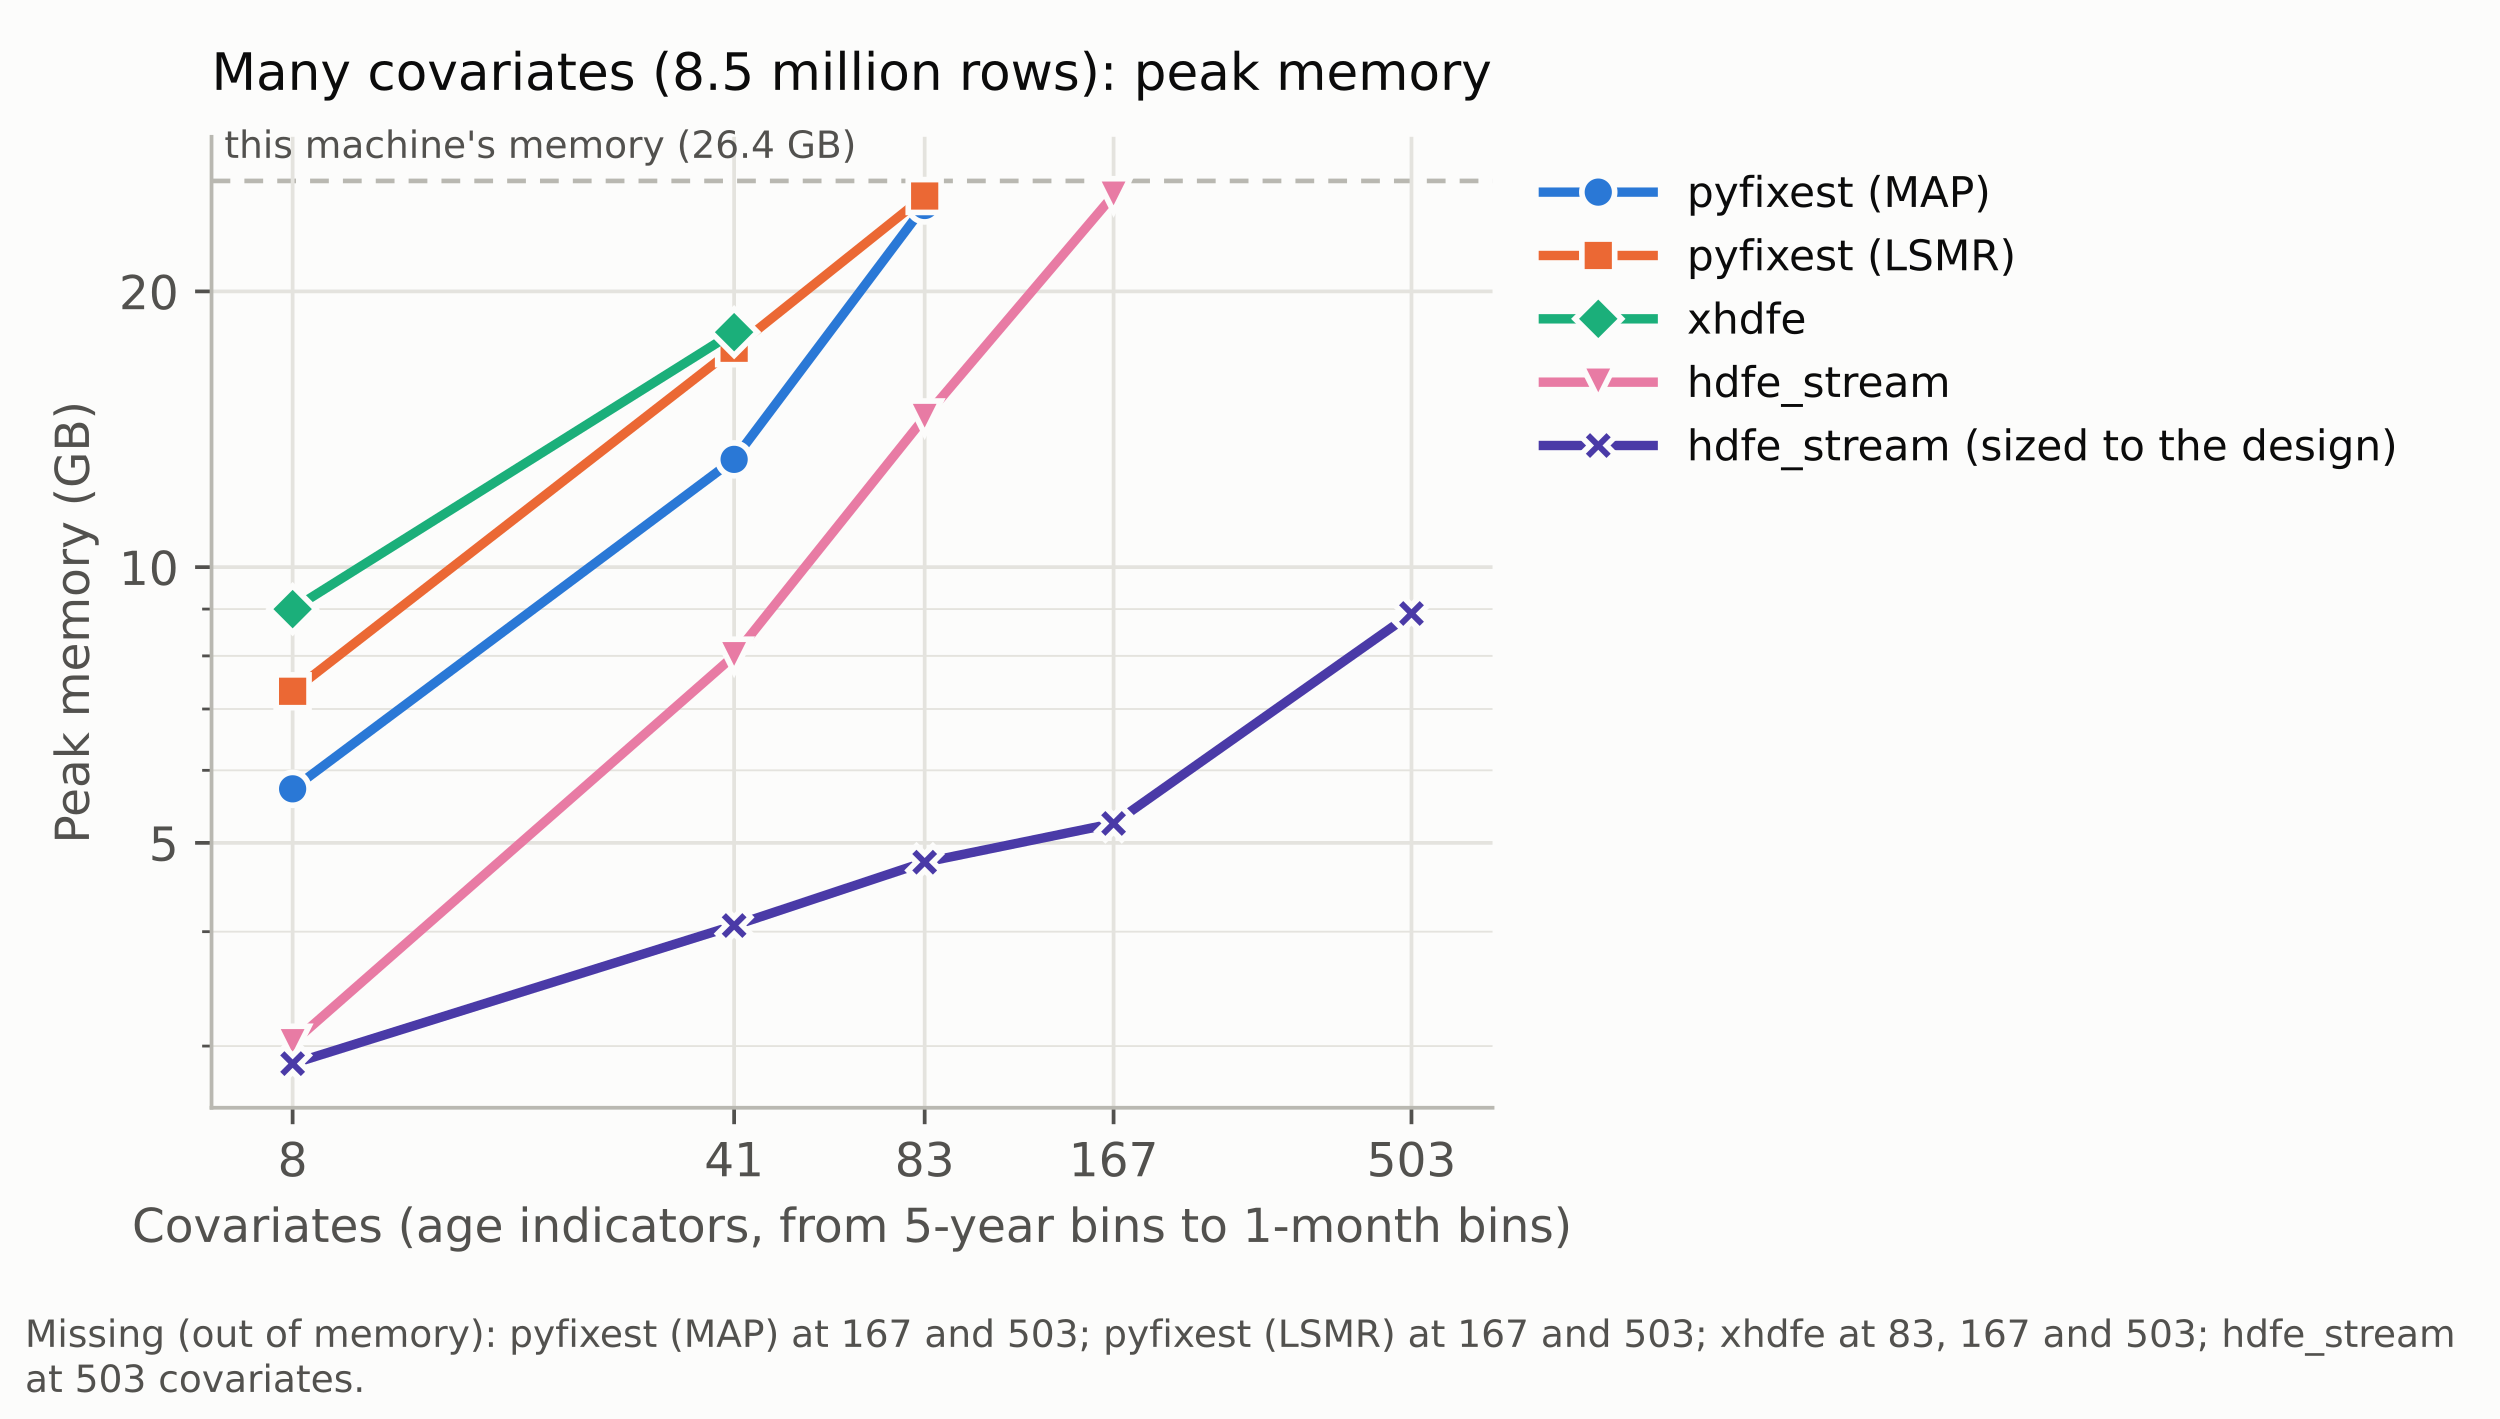
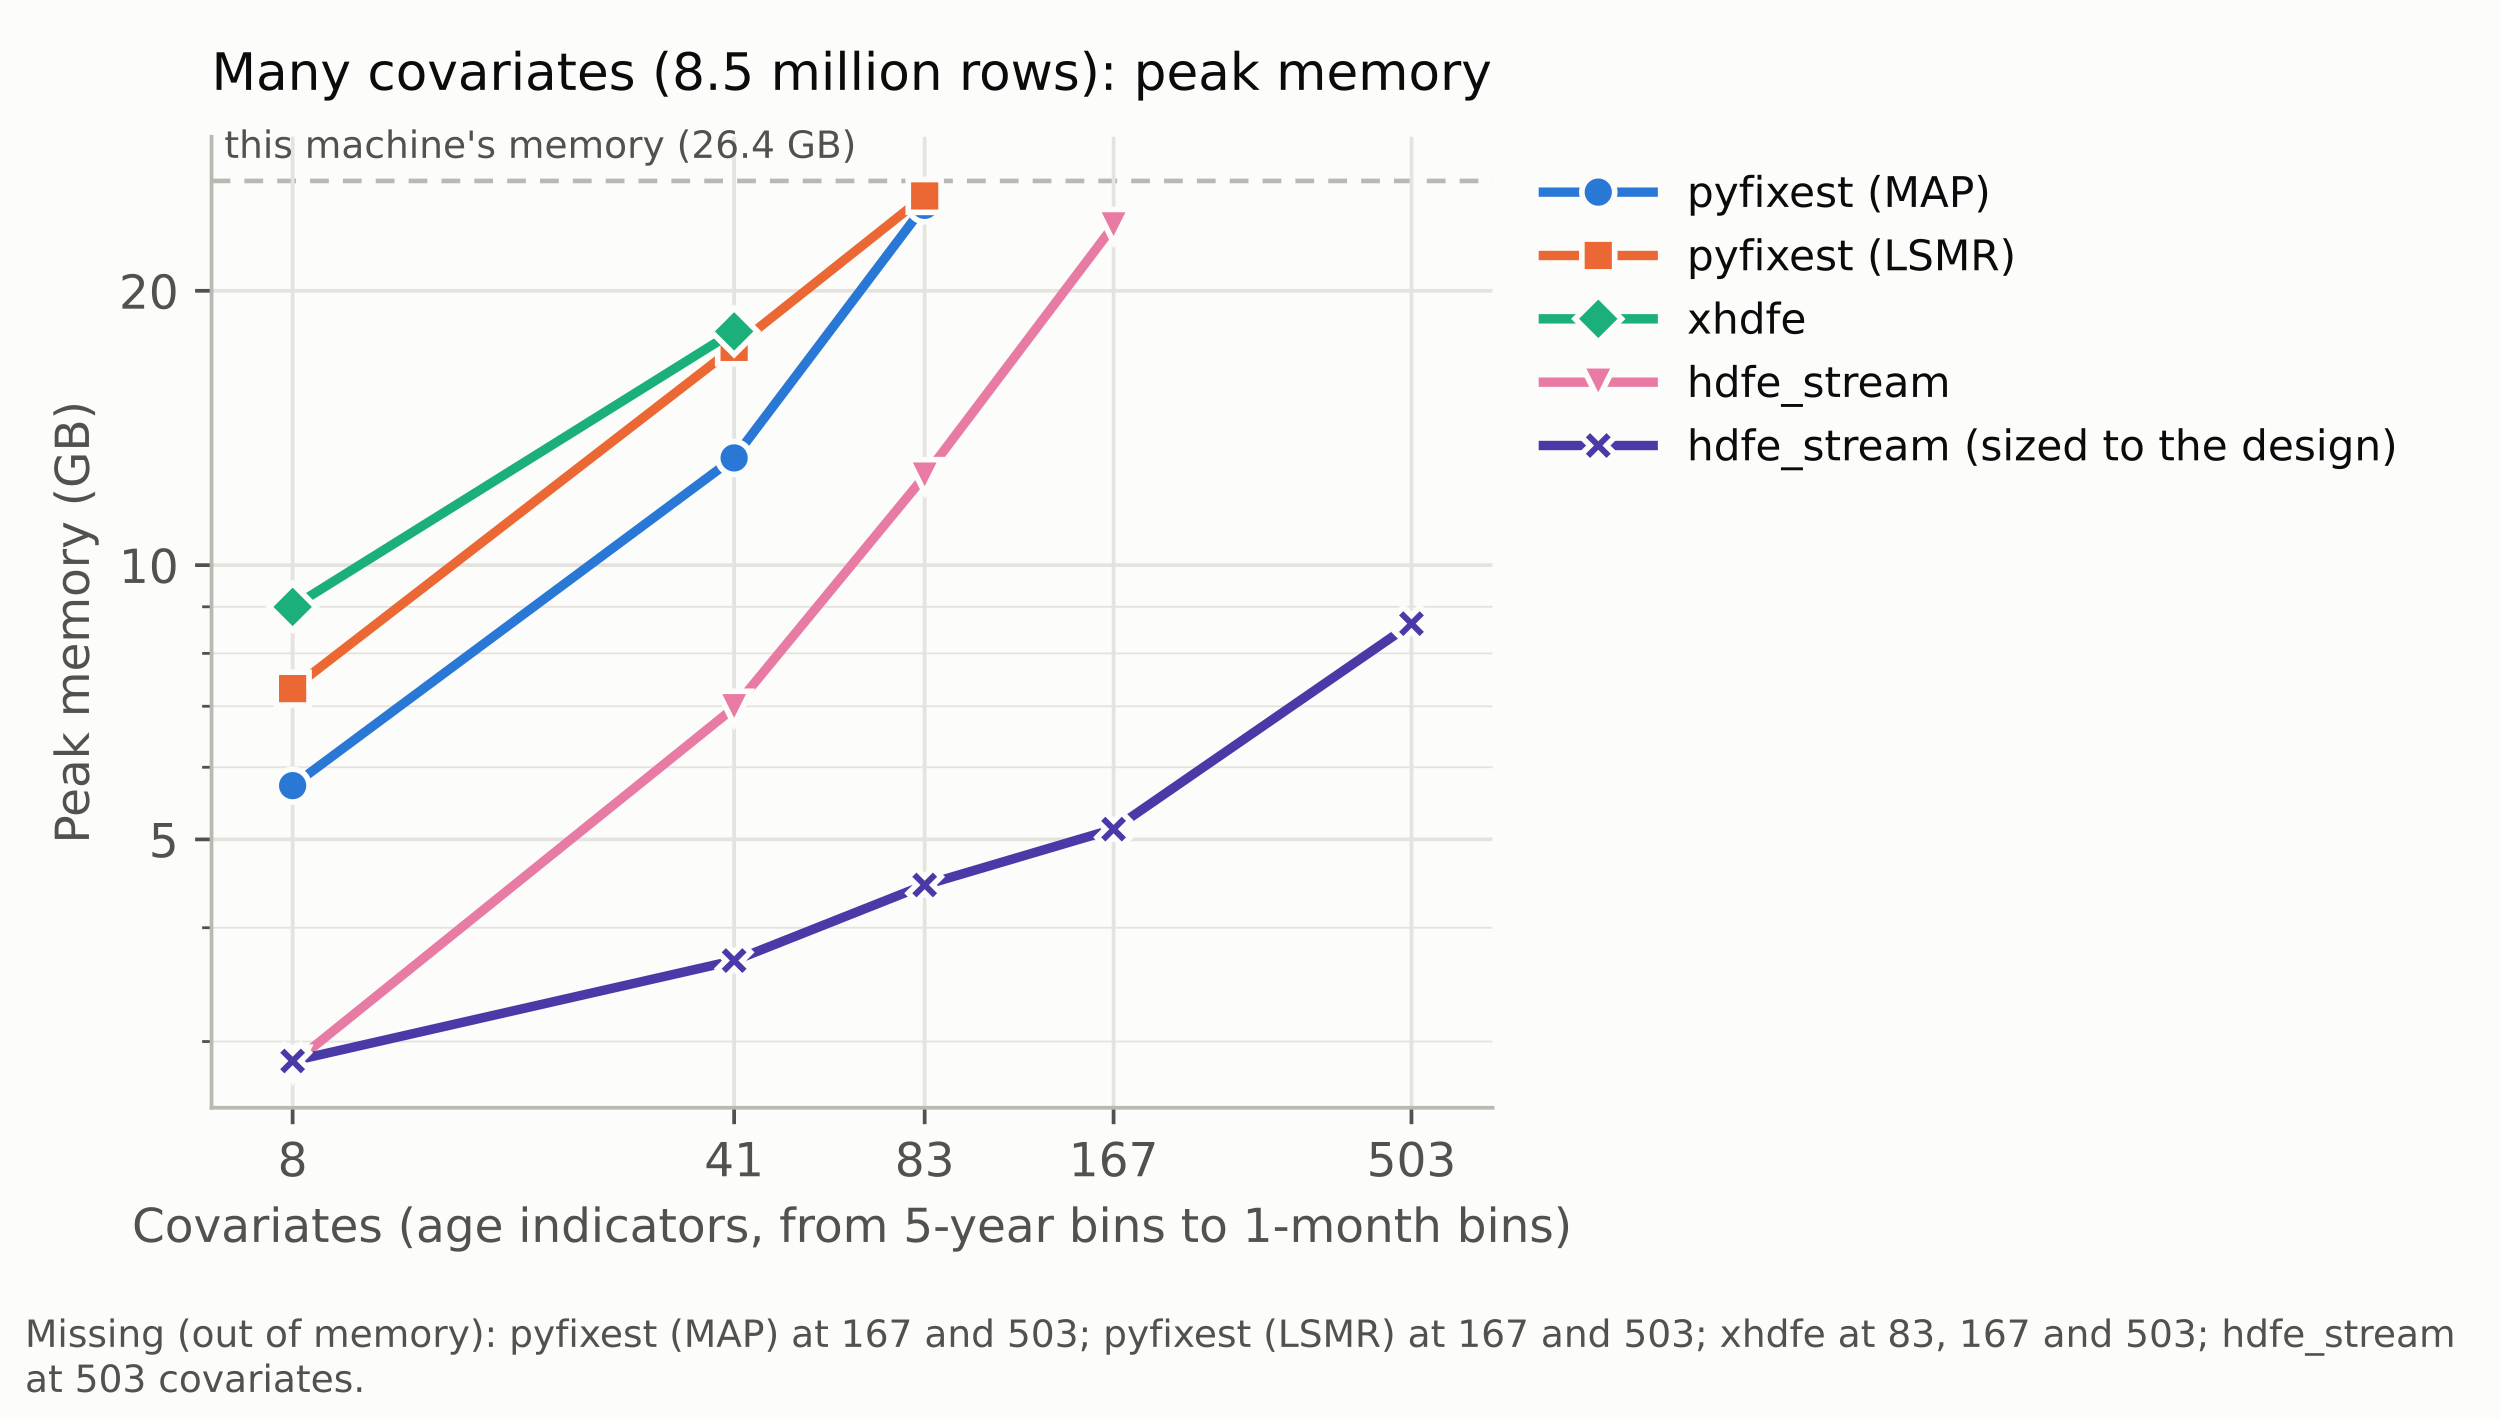
<svg xmlns="http://www.w3.org/2000/svg" xmlns:xlink="http://www.w3.org/1999/xlink" width="532.8pt" height="302.4pt" viewBox="0 0 532.8 302.4" version="1.1">
  <defs>
    <style type="text/css">*{stroke-linejoin: round; stroke-linecap: butt}</style>
  </defs>
  <g id="figure_1">
    <g id="patch_1">
      <path d="M 0 302.4  L 532.8 302.4  L 532.8 0  L 0 0  z " style="fill: #fcfcfb" />
    </g>
    <g id="axes_1">
      <g id="patch_2">
        <path d="M 45.082 236.086  L 318.093 236.086  L 318.093 29.157  L 45.082 29.157  z " style="fill: #fcfcfb" />
      </g>
      <g id="line2d_1">
        <path d="M 45.082 38.563  L 318.093 38.563  " clip-path="url(#p2034b3658c)" style="fill: none; stroke-dasharray: 4,3; stroke-dashoffset: 0; stroke: #b9b8b1" />
      </g>
      <g id="matplotlib.axis_1">
        <g id="xtick_1">
          <g id="line2d_2">
            <path d="M 62.363 236.086  L 62.363 29.157  " clip-path="url(#p2034b3658c)" style="fill: none; stroke: #e4e3de; stroke-width: 0.8; stroke-linecap: square" />
          </g>
          <g id="line2d_3">
            <defs>
              <path id="m8ed865f432" d="M 0 0  L 0 3.5  " style="stroke: #52514e; stroke-width: 0.8" />
            </defs>
            <g>
              <use xlink:href="#m8ed865f432" x="62.363" y="236.086" style="fill: #52514e; stroke: #52514e; stroke-width: 0.8" />
            </g>
          </g>
          <g id="text_1">
            <text style="font-size: 10px; font-family: 'DejaVu Sans', 'Bitstream Vera Sans', 'Computer Modern Sans Serif', 'Lucida Grande', 'Verdana', 'Geneva', 'Lucid', 'Arial', 'Helvetica', 'Avant Garde', sans-serif; text-anchor: middle; fill: #52514e" x="62.363" y="250.683" transform="rotate(-0 62.36259 250.6833)">8</text>
          </g>
        </g>
        <g id="xtick_2">
          <g id="line2d_4">
            <path d="M 156.457 236.086  L 156.457 29.157  " clip-path="url(#p2034b3658c)" style="fill: none; stroke: #e4e3de; stroke-width: 0.8; stroke-linecap: square" />
          </g>
          <g id="line2d_5">
            <g>
              <use xlink:href="#m8ed865f432" x="156.457" y="236.086" style="fill: #52514e; stroke: #52514e; stroke-width: 0.8" />
            </g>
          </g>
          <g id="text_2">
            <text style="font-size: 10px; font-family: 'DejaVu Sans', 'Bitstream Vera Sans', 'Computer Modern Sans Serif', 'Lucida Grande', 'Verdana', 'Geneva', 'Lucid', 'Arial', 'Helvetica', 'Avant Garde', sans-serif; text-anchor: middle; fill: #52514e" x="156.457" y="250.683" transform="rotate(-0 156.4571 250.6833)">41</text>
          </g>
        </g>
        <g id="xtick_3">
          <g id="line2d_6">
            <path d="M 197.067 236.086  L 197.067 29.157  " clip-path="url(#p2034b3658c)" style="fill: none; stroke: #e4e3de; stroke-width: 0.8; stroke-linecap: square" />
          </g>
          <g id="line2d_7">
            <g>
              <use xlink:href="#m8ed865f432" x="197.067" y="236.086" style="fill: #52514e; stroke: #52514e; stroke-width: 0.8" />
            </g>
          </g>
          <g id="text_3">
            <text style="font-size: 10px; font-family: 'DejaVu Sans', 'Bitstream Vera Sans', 'Computer Modern Sans Serif', 'Lucida Grande', 'Verdana', 'Geneva', 'Lucid', 'Arial', 'Helvetica', 'Avant Garde', sans-serif; text-anchor: middle; fill: #52514e" x="197.067" y="250.683" transform="rotate(-0 197.067 250.6833)">83</text>
          </g>
        </g>
        <g id="xtick_4">
          <g id="line2d_8">
            <path d="M 237.325 236.086  L 237.325 29.157  " clip-path="url(#p2034b3658c)" style="fill: none; stroke: #e4e3de; stroke-width: 0.8; stroke-linecap: square" />
          </g>
          <g id="line2d_9">
            <g>
              <use xlink:href="#m8ed865f432" x="237.325" y="236.086" style="fill: #52514e; stroke: #52514e; stroke-width: 0.8" />
            </g>
          </g>
          <g id="text_4">
            <text style="font-size: 10px; font-family: 'DejaVu Sans', 'Bitstream Vera Sans', 'Computer Modern Sans Serif', 'Lucida Grande', 'Verdana', 'Geneva', 'Lucid', 'Arial', 'Helvetica', 'Avant Garde', sans-serif; text-anchor: middle; fill: #52514e" x="237.325" y="250.683" transform="rotate(-0 237.3247 250.6833)">167</text>
          </g>
        </g>
        <g id="xtick_5">
          <g id="line2d_10">
            <path d="M 300.813 236.086  L 300.813 29.157  " clip-path="url(#p2034b3658c)" style="fill: none; stroke: #e4e3de; stroke-width: 0.8; stroke-linecap: square" />
          </g>
          <g id="line2d_11">
            <g>
              <use xlink:href="#m8ed865f432" x="300.813" y="236.086" style="fill: #52514e; stroke: #52514e; stroke-width: 0.8" />
            </g>
          </g>
          <g id="text_5">
            <text style="font-size: 10px; font-family: 'DejaVu Sans', 'Bitstream Vera Sans', 'Computer Modern Sans Serif', 'Lucida Grande', 'Verdana', 'Geneva', 'Lucid', 'Arial', 'Helvetica', 'Avant Garde', sans-serif; text-anchor: middle; fill: #52514e" x="300.813" y="250.683" transform="rotate(-0 300.8131 250.6833)">503</text>
          </g>
        </g>
        <g id="text_6">
          <text style="font-size: 10px; font-family: 'DejaVu Sans', 'Bitstream Vera Sans', 'Computer Modern Sans Serif', 'Lucida Grande', 'Verdana', 'Geneva', 'Lucid', 'Arial', 'Helvetica', 'Avant Garde', sans-serif; text-anchor: middle; fill: #52514e" x="181.588" y="264.684" transform="rotate(-0 181.5878 264.6841)">Covariates (age indicators, from 5-year bins to 1-month bins)</text>
        </g>
      </g>
      <g id="matplotlib.axis_2">
        <g id="ytick_1">
          <g id="line2d_12">
-             <path d="M 45.082 179.633  L 318.093 179.633  " clip-path="url(#p2034b3658c)" style="fill: none; stroke: #e4e3de; stroke-width: 0.8; stroke-linecap: square" />
+             <path d="M 45.082 178.895  L 318.093 178.895  " clip-path="url(#p2034b3658c)" style="fill: none; stroke: #e4e3de; stroke-width: 0.8; stroke-linecap: square" />
          </g>
          <g id="line2d_13">
            <defs>
              <path id="mcf4f93b4a9" d="M 0 0  L -3.5 0  " style="stroke: #52514e; stroke-width: 0.8" />
            </defs>
            <g>
-               <use xlink:href="#mcf4f93b4a9" x="45.082" y="179.633" style="fill: #52514e; stroke: #52514e; stroke-width: 0.8" />
+               <use xlink:href="#mcf4f93b4a9" x="45.082" y="178.895" style="fill: #52514e; stroke: #52514e; stroke-width: 0.8" />
            </g>
          </g>
          <g id="text_7">
-             <text style="font-size: 10px; font-family: 'DejaVu Sans', 'Bitstream Vera Sans', 'Computer Modern Sans Serif', 'Lucida Grande', 'Verdana', 'Geneva', 'Lucid', 'Arial', 'Helvetica', 'Avant Garde', sans-serif; text-anchor: end; fill: #52514e" x="38.082" y="183.432" transform="rotate(-0 38.08234 183.432)">5</text>
+             <text style="font-size: 10px; font-family: 'DejaVu Sans', 'Bitstream Vera Sans', 'Computer Modern Sans Serif', 'Lucida Grande', 'Verdana', 'Geneva', 'Lucid', 'Arial', 'Helvetica', 'Avant Garde', sans-serif; text-anchor: end; fill: #52514e" x="38.082" y="182.694" transform="rotate(-0 38.08234 182.6941)">5</text>
          </g>
        </g>
        <g id="ytick_2">
          <g id="line2d_14">
-             <path d="M 45.082 120.867  L 318.093 120.867  " clip-path="url(#p2034b3658c)" style="fill: none; stroke: #e4e3de; stroke-width: 0.8; stroke-linecap: square" />
+             <path d="M 45.082 120.437  L 318.093 120.437  " clip-path="url(#p2034b3658c)" style="fill: none; stroke: #e4e3de; stroke-width: 0.8; stroke-linecap: square" />
          </g>
          <g id="line2d_15">
            <g>
-               <use xlink:href="#mcf4f93b4a9" x="45.082" y="120.867" style="fill: #52514e; stroke: #52514e; stroke-width: 0.8" />
+               <use xlink:href="#mcf4f93b4a9" x="45.082" y="120.437" style="fill: #52514e; stroke: #52514e; stroke-width: 0.8" />
            </g>
          </g>
          <g id="text_8">
-             <text style="font-size: 10px; font-family: 'DejaVu Sans', 'Bitstream Vera Sans', 'Computer Modern Sans Serif', 'Lucida Grande', 'Verdana', 'Geneva', 'Lucid', 'Arial', 'Helvetica', 'Avant Garde', sans-serif; text-anchor: end; fill: #52514e" x="38.082" y="124.666" transform="rotate(-0 38.08234 124.6661)">10</text>
+             <text style="font-size: 10px; font-family: 'DejaVu Sans', 'Bitstream Vera Sans', 'Computer Modern Sans Serif', 'Lucida Grande', 'Verdana', 'Geneva', 'Lucid', 'Arial', 'Helvetica', 'Avant Garde', sans-serif; text-anchor: end; fill: #52514e" x="38.082" y="124.236" transform="rotate(-0 38.08234 124.2355)">10</text>
          </g>
        </g>
        <g id="ytick_3">
          <g id="line2d_16">
-             <path d="M 45.082 62.101  L 318.093 62.101  " clip-path="url(#p2034b3658c)" style="fill: none; stroke: #e4e3de; stroke-width: 0.8; stroke-linecap: square" />
+             <path d="M 45.082 61.978  L 318.093 61.978  " clip-path="url(#p2034b3658c)" style="fill: none; stroke: #e4e3de; stroke-width: 0.8; stroke-linecap: square" />
          </g>
          <g id="line2d_17">
            <g>
-               <use xlink:href="#mcf4f93b4a9" x="45.082" y="62.101" style="fill: #52514e; stroke: #52514e; stroke-width: 0.8" />
+               <use xlink:href="#mcf4f93b4a9" x="45.082" y="61.978" style="fill: #52514e; stroke: #52514e; stroke-width: 0.8" />
            </g>
          </g>
          <g id="text_9">
-             <text style="font-size: 10px; font-family: 'DejaVu Sans', 'Bitstream Vera Sans', 'Computer Modern Sans Serif', 'Lucida Grande', 'Verdana', 'Geneva', 'Lucid', 'Arial', 'Helvetica', 'Avant Garde', sans-serif; text-anchor: end; fill: #52514e" x="38.082" y="65.9" transform="rotate(-0 38.08234 65.90008)">20</text>
+             <text style="font-size: 10px; font-family: 'DejaVu Sans', 'Bitstream Vera Sans', 'Computer Modern Sans Serif', 'Lucida Grande', 'Verdana', 'Geneva', 'Lucid', 'Arial', 'Helvetica', 'Avant Garde', sans-serif; text-anchor: end; fill: #52514e" x="38.082" y="65.777" transform="rotate(-0 38.08234 65.77695)">20</text>
          </g>
        </g>
        <g id="ytick_4">
          <g id="line2d_18">
-             <path d="M 45.082 222.942  L 318.093 222.942  " clip-path="url(#p2034b3658c)" style="fill: none; stroke: #e4e3de; stroke-width: 0.4; stroke-linecap: square" />
+             <path d="M 45.082 221.977  L 318.093 221.977  " clip-path="url(#p2034b3658c)" style="fill: none; stroke: #e4e3de; stroke-width: 0.4; stroke-linecap: square" />
          </g>
          <g id="line2d_19">
            <defs>
              <path id="mec2caca15e" d="M 0 0  L -2 0  " style="stroke: #52514e; stroke-width: 0.6" />
            </defs>
            <g>
-               <use xlink:href="#mec2caca15e" x="45.082" y="222.942" style="fill: #52514e; stroke: #52514e; stroke-width: 0.6" />
+               <use xlink:href="#mec2caca15e" x="45.082" y="221.977" style="fill: #52514e; stroke: #52514e; stroke-width: 0.6" />
            </g>
          </g>
        </g>
        <g id="ytick_5">
          <g id="line2d_20">
-             <path d="M 45.082 198.552  L 318.093 198.552  " clip-path="url(#p2034b3658c)" style="fill: none; stroke: #e4e3de; stroke-width: 0.4; stroke-linecap: square" />
+             <path d="M 45.082 197.715  L 318.093 197.715  " clip-path="url(#p2034b3658c)" style="fill: none; stroke: #e4e3de; stroke-width: 0.4; stroke-linecap: square" />
          </g>
          <g id="line2d_21">
            <g>
-               <use xlink:href="#mec2caca15e" x="45.082" y="198.552" style="fill: #52514e; stroke: #52514e; stroke-width: 0.6" />
+               <use xlink:href="#mec2caca15e" x="45.082" y="197.715" style="fill: #52514e; stroke: #52514e; stroke-width: 0.6" />
            </g>
          </g>
        </g>
        <g id="ytick_6">
          <g id="line2d_22">
-             <path d="M 45.082 164.176  L 318.093 164.176  " clip-path="url(#p2034b3658c)" style="fill: none; stroke: #e4e3de; stroke-width: 0.4; stroke-linecap: square" />
+             <path d="M 45.082 163.519  L 318.093 163.519  " clip-path="url(#p2034b3658c)" style="fill: none; stroke: #e4e3de; stroke-width: 0.4; stroke-linecap: square" />
          </g>
          <g id="line2d_23">
            <g>
-               <use xlink:href="#mec2caca15e" x="45.082" y="164.176" style="fill: #52514e; stroke: #52514e; stroke-width: 0.6" />
+               <use xlink:href="#mec2caca15e" x="45.082" y="163.519" style="fill: #52514e; stroke: #52514e; stroke-width: 0.6" />
            </g>
          </g>
        </g>
        <g id="ytick_7">
          <g id="line2d_24">
-             <path d="M 45.082 151.107  L 318.093 151.107  " clip-path="url(#p2034b3658c)" style="fill: none; stroke: #e4e3de; stroke-width: 0.4; stroke-linecap: square" />
+             <path d="M 45.082 150.518  L 318.093 150.518  " clip-path="url(#p2034b3658c)" style="fill: none; stroke: #e4e3de; stroke-width: 0.4; stroke-linecap: square" />
          </g>
          <g id="line2d_25">
            <g>
-               <use xlink:href="#mec2caca15e" x="45.082" y="151.107" style="fill: #52514e; stroke: #52514e; stroke-width: 0.6" />
+               <use xlink:href="#mec2caca15e" x="45.082" y="150.518" style="fill: #52514e; stroke: #52514e; stroke-width: 0.6" />
            </g>
          </g>
        </g>
        <g id="ytick_8">
          <g id="line2d_26">
-             <path d="M 45.082 139.786  L 318.093 139.786  " clip-path="url(#p2034b3658c)" style="fill: none; stroke: #e4e3de; stroke-width: 0.4; stroke-linecap: square" />
+             <path d="M 45.082 139.256  L 318.093 139.256  " clip-path="url(#p2034b3658c)" style="fill: none; stroke: #e4e3de; stroke-width: 0.4; stroke-linecap: square" />
          </g>
          <g id="line2d_27">
            <g>
-               <use xlink:href="#mec2caca15e" x="45.082" y="139.786" style="fill: #52514e; stroke: #52514e; stroke-width: 0.6" />
+               <use xlink:href="#mec2caca15e" x="45.082" y="139.256" style="fill: #52514e; stroke: #52514e; stroke-width: 0.6" />
            </g>
          </g>
        </g>
        <g id="ytick_9">
          <g id="line2d_28">
-             <path d="M 45.082 129.8  L 318.093 129.8  " clip-path="url(#p2034b3658c)" style="fill: none; stroke: #e4e3de; stroke-width: 0.4; stroke-linecap: square" />
+             <path d="M 45.082 129.323  L 318.093 129.323  " clip-path="url(#p2034b3658c)" style="fill: none; stroke: #e4e3de; stroke-width: 0.4; stroke-linecap: square" />
          </g>
          <g id="line2d_29">
            <g>
-               <use xlink:href="#mec2caca15e" x="45.082" y="129.8" style="fill: #52514e; stroke: #52514e; stroke-width: 0.6" />
+               <use xlink:href="#mec2caca15e" x="45.082" y="129.323" style="fill: #52514e; stroke: #52514e; stroke-width: 0.6" />
            </g>
          </g>
        </g>
        <g id="text_10">
          <text style="font-size: 10px; font-family: 'DejaVu Sans', 'Bitstream Vera Sans', 'Computer Modern Sans Serif', 'Lucida Grande', 'Verdana', 'Geneva', 'Lucid', 'Arial', 'Helvetica', 'Avant Garde', sans-serif; text-anchor: middle; fill: #52514e" x="18.955" y="132.622" transform="rotate(-90 18.955 132.6215)">Peak memory (GB)</text>
        </g>
      </g>
      <g id="patch_3">
        <path d="M 45.082 236.086  L 45.082 29.157  " style="fill: none; stroke: #b9b8b1; stroke-width: 0.8; stroke-linejoin: miter; stroke-linecap: square" />
      </g>
      <g id="patch_4">
        <path d="M 45.082 236.086  L 318.093 236.086  " style="fill: none; stroke: #b9b8b1; stroke-width: 0.8; stroke-linejoin: miter; stroke-linecap: square" />
      </g>
      <g id="line2d_30">
-         <path d="M 62.363 168.115  L 156.457 97.903  L 197.067 43.796  " clip-path="url(#p2034b3658c)" style="fill: none; stroke: #2a78d6; stroke-width: 2; stroke-linecap: square" />
+         <path d="M 62.363 167.437  L 156.457 97.592  L 197.067 43.769  " clip-path="url(#p2034b3658c)" style="fill: none; stroke: #2a78d6; stroke-width: 2; stroke-linecap: square" />
        <defs>
          <path id="m4df21eeac1" d="M 0 3.5  C 0.928 3.5 1.819 3.131 2.475 2.475  C 3.131 1.819 3.5 0.928 3.5 0  C 3.5 -0.928 3.131 -1.819 2.475 -2.475  C 1.819 -3.131 0.928 -3.5 0 -3.5  C -0.928 -3.5 -1.819 -3.131 -2.475 -2.475  C -3.131 -1.819 -3.5 -0.928 -3.5 0  C -3.5 0.928 -3.131 1.819 -2.475 2.475  C -1.819 3.131 -0.928 3.5 0 3.5  z " style="stroke: #fcfcfb; stroke-width: 1.2" />
        </defs>
        <g clip-path="url(#p2034b3658c)">
-           <use xlink:href="#m4df21eeac1" x="62.363" y="168.115" style="fill: #2a78d6; stroke: #fcfcfb; stroke-width: 1.2" />
-           <use xlink:href="#m4df21eeac1" x="156.457" y="97.903" style="fill: #2a78d6; stroke: #fcfcfb; stroke-width: 1.2" />
-           <use xlink:href="#m4df21eeac1" x="197.067" y="43.796" style="fill: #2a78d6; stroke: #fcfcfb; stroke-width: 1.2" />
+           <use xlink:href="#m4df21eeac1" x="62.363" y="167.437" style="fill: #2a78d6; stroke: #fcfcfb; stroke-width: 1.2" />
+           <use xlink:href="#m4df21eeac1" x="156.457" y="97.592" style="fill: #2a78d6; stroke: #fcfcfb; stroke-width: 1.2" />
+           <use xlink:href="#m4df21eeac1" x="197.067" y="43.769" style="fill: #2a78d6; stroke: #fcfcfb; stroke-width: 1.2" />
        </g>
      </g>
      <g id="line2d_31">
-         <path d="M 62.363 147.325  L 156.457 74.218  L 197.067 41.776  " clip-path="url(#p2034b3658c)" style="fill: none; stroke: #eb6834; stroke-width: 2; stroke-linecap: square" />
+         <path d="M 62.363 146.756  L 156.457 74.031  L 197.067 41.759  " clip-path="url(#p2034b3658c)" style="fill: none; stroke: #eb6834; stroke-width: 2; stroke-linecap: square" />
        <defs>
          <path id="m14eded4514" d="M -3.5 3.5  L 3.5 3.5  L 3.5 -3.5  L -3.5 -3.5  z " style="stroke: #fcfcfb; stroke-width: 1.2; stroke-linejoin: miter" />
        </defs>
        <g clip-path="url(#p2034b3658c)">
-           <use xlink:href="#m14eded4514" x="62.363" y="147.325" style="fill: #eb6834; stroke: #fcfcfb; stroke-width: 1.2; stroke-linejoin: miter" />
-           <use xlink:href="#m14eded4514" x="156.457" y="74.218" style="fill: #eb6834; stroke: #fcfcfb; stroke-width: 1.2; stroke-linejoin: miter" />
-           <use xlink:href="#m14eded4514" x="197.067" y="41.776" style="fill: #eb6834; stroke: #fcfcfb; stroke-width: 1.2; stroke-linejoin: miter" />
+           <use xlink:href="#m14eded4514" x="62.363" y="146.756" style="fill: #eb6834; stroke: #fcfcfb; stroke-width: 1.2; stroke-linejoin: miter" />
+           <use xlink:href="#m14eded4514" x="156.457" y="74.031" style="fill: #eb6834; stroke: #fcfcfb; stroke-width: 1.2; stroke-linejoin: miter" />
+           <use xlink:href="#m14eded4514" x="197.067" y="41.759" style="fill: #eb6834; stroke: #fcfcfb; stroke-width: 1.2; stroke-linejoin: miter" />
        </g>
      </g>
      <g id="line2d_32">
-         <path d="M 62.363 129.813  L 156.457 70.794  " clip-path="url(#p2034b3658c)" style="fill: none; stroke: #1baf7a; stroke-width: 2; stroke-linecap: square" />
+         <path d="M 62.363 129.336  L 156.457 70.626  " clip-path="url(#p2034b3658c)" style="fill: none; stroke: #1baf7a; stroke-width: 2; stroke-linecap: square" />
        <defs>
          <path id="m30f5d41abb" d="M -0 4.95  L 4.95 0  L 0 -4.95  L -4.95 -0  z " style="stroke: #fcfcfb; stroke-width: 1.2; stroke-linejoin: miter" />
        </defs>
        <g clip-path="url(#p2034b3658c)">
-           <use xlink:href="#m30f5d41abb" x="62.363" y="129.813" style="fill: #1baf7a; stroke: #fcfcfb; stroke-width: 1.2; stroke-linejoin: miter" />
-           <use xlink:href="#m30f5d41abb" x="156.457" y="70.794" style="fill: #1baf7a; stroke: #fcfcfb; stroke-width: 1.2; stroke-linejoin: miter" />
+           <use xlink:href="#m30f5d41abb" x="62.363" y="129.336" style="fill: #1baf7a; stroke: #fcfcfb; stroke-width: 1.2; stroke-linejoin: miter" />
+           <use xlink:href="#m30f5d41abb" x="156.457" y="70.626" style="fill: #1baf7a; stroke: #fcfcfb; stroke-width: 1.2; stroke-linejoin: miter" />
        </g>
      </g>
      <g id="line2d_33">
-         <path d="M 62.363 222.216  L 156.457 139.733  L 197.067 88.965  L 237.325 41.589  " clip-path="url(#p2034b3658c)" style="fill: none; stroke: #e87ba4; stroke-width: 2; stroke-linecap: square" />
+         <path d="M 62.363 226.68  L 156.457 150.826  L 197.067 101.462  L 237.325 48.136  " clip-path="url(#p2034b3658c)" style="fill: none; stroke: #e87ba4; stroke-width: 2; stroke-linecap: square" />
        <defs>
          <path id="m9a6e6bebf3" d="M -0 3.5  L 3.5 -3.5  L -3.5 -3.5  z " style="stroke: #fcfcfb; stroke-width: 1.2; stroke-linejoin: miter" />
        </defs>
        <g clip-path="url(#p2034b3658c)">
-           <use xlink:href="#m9a6e6bebf3" x="62.363" y="222.216" style="fill: #e87ba4; stroke: #fcfcfb; stroke-width: 1.2; stroke-linejoin: miter" />
-           <use xlink:href="#m9a6e6bebf3" x="156.457" y="139.733" style="fill: #e87ba4; stroke: #fcfcfb; stroke-width: 1.2; stroke-linejoin: miter" />
-           <use xlink:href="#m9a6e6bebf3" x="197.067" y="88.965" style="fill: #e87ba4; stroke: #fcfcfb; stroke-width: 1.2; stroke-linejoin: miter" />
-           <use xlink:href="#m9a6e6bebf3" x="237.325" y="41.589" style="fill: #e87ba4; stroke: #fcfcfb; stroke-width: 1.2; stroke-linejoin: miter" />
+           <use xlink:href="#m9a6e6bebf3" x="62.363" y="226.68" style="fill: #e87ba4; stroke: #fcfcfb; stroke-width: 1.2; stroke-linejoin: miter" />
+           <use xlink:href="#m9a6e6bebf3" x="156.457" y="150.826" style="fill: #e87ba4; stroke: #fcfcfb; stroke-width: 1.2; stroke-linejoin: miter" />
+           <use xlink:href="#m9a6e6bebf3" x="197.067" y="101.462" style="fill: #e87ba4; stroke: #fcfcfb; stroke-width: 1.2; stroke-linejoin: miter" />
+           <use xlink:href="#m9a6e6bebf3" x="237.325" y="48.136" style="fill: #e87ba4; stroke: #fcfcfb; stroke-width: 1.2; stroke-linejoin: miter" />
        </g>
      </g>
      <g id="line2d_34">
-         <path d="M 62.363 226.68  L 156.457 197.248  L 197.067 183.752  L 237.325 175.495  L 300.813 130.747  " clip-path="url(#p2034b3658c)" style="fill: none; stroke: #4a3aa7; stroke-width: 2; stroke-linecap: square" />
+         <path d="M 62.363 226.114  L 156.457 204.713  L 197.067 188.61  L 237.325 176.707  L 300.813 132.909  " clip-path="url(#p2034b3658c)" style="fill: none; stroke: #4a3aa7; stroke-width: 2; stroke-linecap: square" />
        <defs>
          <path id="m1806be16ce" d="M -1.75 3.5  L 0 1.75  L 1.75 3.5  L 3.5 1.75  L 1.75 0  L 3.5 -1.75  L 1.75 -3.5  L 0 -1.75  L -1.75 -3.5  L -3.5 -1.75  L -1.75 0  L -3.5 1.75  z " style="stroke: #fcfcfb; stroke-width: 1.2; stroke-linejoin: miter" />
        </defs>
        <g clip-path="url(#p2034b3658c)">
-           <use xlink:href="#m1806be16ce" x="62.363" y="226.68" style="fill: #4a3aa7; stroke: #fcfcfb; stroke-width: 1.2; stroke-linejoin: miter" />
-           <use xlink:href="#m1806be16ce" x="156.457" y="197.248" style="fill: #4a3aa7; stroke: #fcfcfb; stroke-width: 1.2; stroke-linejoin: miter" />
-           <use xlink:href="#m1806be16ce" x="197.067" y="183.752" style="fill: #4a3aa7; stroke: #fcfcfb; stroke-width: 1.2; stroke-linejoin: miter" />
-           <use xlink:href="#m1806be16ce" x="237.325" y="175.495" style="fill: #4a3aa7; stroke: #fcfcfb; stroke-width: 1.2; stroke-linejoin: miter" />
-           <use xlink:href="#m1806be16ce" x="300.813" y="130.747" style="fill: #4a3aa7; stroke: #fcfcfb; stroke-width: 1.2; stroke-linejoin: miter" />
+           <use xlink:href="#m1806be16ce" x="62.363" y="226.114" style="fill: #4a3aa7; stroke: #fcfcfb; stroke-width: 1.2; stroke-linejoin: miter" />
+           <use xlink:href="#m1806be16ce" x="156.457" y="204.713" style="fill: #4a3aa7; stroke: #fcfcfb; stroke-width: 1.2; stroke-linejoin: miter" />
+           <use xlink:href="#m1806be16ce" x="197.067" y="188.61" style="fill: #4a3aa7; stroke: #fcfcfb; stroke-width: 1.2; stroke-linejoin: miter" />
+           <use xlink:href="#m1806be16ce" x="237.325" y="176.707" style="fill: #4a3aa7; stroke: #fcfcfb; stroke-width: 1.2; stroke-linejoin: miter" />
+           <use xlink:href="#m1806be16ce" x="300.813" y="132.909" style="fill: #4a3aa7; stroke: #fcfcfb; stroke-width: 1.2; stroke-linejoin: miter" />
        </g>
      </g>
      <g id="text_11">
        <text style="font-size: 8px; font-family: 'DejaVu Sans', 'Bitstream Vera Sans', 'Computer Modern Sans Serif', 'Lucida Grande', 'Verdana', 'Geneva', 'Lucid', 'Arial', 'Helvetica', 'Avant Garde', sans-serif; text-anchor: start; fill: #52514e" x="47.812" y="33.641" transform="rotate(-0 47.81245 33.64138)">this machine's memory (26.4 GB)</text>
      </g>
      <g id="text_12">
        <text style="font-size: 11px; font-family: 'DejaVu Sans', 'Bitstream Vera Sans', 'Computer Modern Sans Serif', 'Lucida Grande', 'Verdana', 'Geneva', 'Lucid', 'Arial', 'Helvetica', 'Avant Garde', sans-serif; text-anchor: start; fill: #0b0b0b" x="45.082" y="19.157" transform="rotate(-0 45.08234 19.15742)">Many covariates (8.5 million rows): peak memory</text>
      </g>
      <g id="legend_1">
        <g id="line2d_35">
          <path d="M 328.923 40.946  L 340.623 40.946  L 352.323 40.946  " style="fill: none; stroke: #2a78d6; stroke-width: 2; stroke-linecap: square" />
          <g>
            <use xlink:href="#m4df21eeac1" x="340.623" y="40.946" style="fill: #2a78d6; stroke: #fcfcfb; stroke-width: 1.2" />
          </g>
        </g>
        <g id="text_13">
          <text style="font-size: 9px; font-family: 'DejaVu Sans', 'Bitstream Vera Sans', 'Computer Modern Sans Serif', 'Lucida Grande', 'Verdana', 'Geneva', 'Lucid', 'Arial', 'Helvetica', 'Avant Garde', sans-serif; text-anchor: start; fill: #0b0b0b" x="359.523" y="44.096" transform="rotate(-0 359.5234 44.09602)">pyfixest (MAP)</text>
        </g>
        <g id="line2d_36">
          <path d="M 328.923 54.447  L 340.623 54.447  L 352.323 54.447  " style="fill: none; stroke: #eb6834; stroke-width: 2; stroke-linecap: square" />
          <g>
            <use xlink:href="#m14eded4514" x="340.623" y="54.447" style="fill: #eb6834; stroke: #fcfcfb; stroke-width: 1.2; stroke-linejoin: miter" />
          </g>
        </g>
        <g id="text_14">
          <text style="font-size: 9px; font-family: 'DejaVu Sans', 'Bitstream Vera Sans', 'Computer Modern Sans Serif', 'Lucida Grande', 'Verdana', 'Geneva', 'Lucid', 'Arial', 'Helvetica', 'Avant Garde', sans-serif; text-anchor: start; fill: #0b0b0b" x="359.523" y="57.597" transform="rotate(-0 359.5234 57.59672)">pyfixest (LSMR)</text>
        </g>
        <g id="line2d_37">
          <path d="M 328.923 67.947  L 340.623 67.947  L 352.323 67.947  " style="fill: none; stroke: #1baf7a; stroke-width: 2; stroke-linecap: square" />
          <g>
            <use xlink:href="#m30f5d41abb" x="340.623" y="67.947" style="fill: #1baf7a; stroke: #fcfcfb; stroke-width: 1.2; stroke-linejoin: miter" />
          </g>
        </g>
        <g id="text_15">
          <text style="font-size: 9px; font-family: 'DejaVu Sans', 'Bitstream Vera Sans', 'Computer Modern Sans Serif', 'Lucida Grande', 'Verdana', 'Geneva', 'Lucid', 'Arial', 'Helvetica', 'Avant Garde', sans-serif; text-anchor: start; fill: #0b0b0b" x="359.523" y="71.097" transform="rotate(-0 359.5234 71.09742)">xhdfe</text>
        </g>
        <g id="line2d_38">
          <path d="M 328.923 81.448  L 340.623 81.448  L 352.323 81.448  " style="fill: none; stroke: #e87ba4; stroke-width: 2; stroke-linecap: square" />
          <g>
            <use xlink:href="#m9a6e6bebf3" x="340.623" y="81.448" style="fill: #e87ba4; stroke: #fcfcfb; stroke-width: 1.2; stroke-linejoin: miter" />
          </g>
        </g>
        <g id="text_16">
          <text style="font-size: 9px; font-family: 'DejaVu Sans', 'Bitstream Vera Sans', 'Computer Modern Sans Serif', 'Lucida Grande', 'Verdana', 'Geneva', 'Lucid', 'Arial', 'Helvetica', 'Avant Garde', sans-serif; text-anchor: start; fill: #0b0b0b" x="359.523" y="84.598" transform="rotate(-0 359.5234 84.59812)">hdfe_stream</text>
        </g>
        <g id="line2d_39">
          <path d="M 328.923 94.949  L 340.623 94.949  L 352.323 94.949  " style="fill: none; stroke: #4a3aa7; stroke-width: 2; stroke-linecap: square" />
          <g>
            <use xlink:href="#m1806be16ce" x="340.623" y="94.949" style="fill: #4a3aa7; stroke: #fcfcfb; stroke-width: 1.2; stroke-linejoin: miter" />
          </g>
        </g>
        <g id="text_17">
          <text style="font-size: 9px; font-family: 'DejaVu Sans', 'Bitstream Vera Sans', 'Computer Modern Sans Serif', 'Lucida Grande', 'Verdana', 'Geneva', 'Lucid', 'Arial', 'Helvetica', 'Avant Garde', sans-serif; text-anchor: start; fill: #0b0b0b" x="359.523" y="98.099" transform="rotate(-0 359.5234 98.09883)">hdfe_stream (sized to the design)</text>
        </g>
      </g>
    </g>
    <g id="text_18">
      <text style="font-size: 8px; font-family: 'DejaVu Sans', 'Bitstream Vera Sans', 'Computer Modern Sans Serif', 'Lucida Grande', 'Verdana', 'Geneva', 'Lucid', 'Arial', 'Helvetica', 'Avant Garde', sans-serif; fill: #52514e" transform="translate(5.328 287.0512)">Missing (out of memory): pyfixest (MAP) at 167 and 503; pyfixest (LSMR) at 167 and 503; xhdfe at 83, 167 and 503; hdfe_stream</text>
      <text style="font-size: 8px; font-family: 'DejaVu Sans', 'Bitstream Vera Sans', 'Computer Modern Sans Serif', 'Lucida Grande', 'Verdana', 'Geneva', 'Lucid', 'Arial', 'Helvetica', 'Avant Garde', sans-serif; fill: #52514e" transform="translate(5.328 296.6533)">at 503 covariates.</text>
    </g>
  </g>
  <defs>
    <clipPath id="p2034b3658c">
      <rect x="45.082" y="29.157" width="273.011" height="206.928" />
    </clipPath>
  </defs>
</svg>
